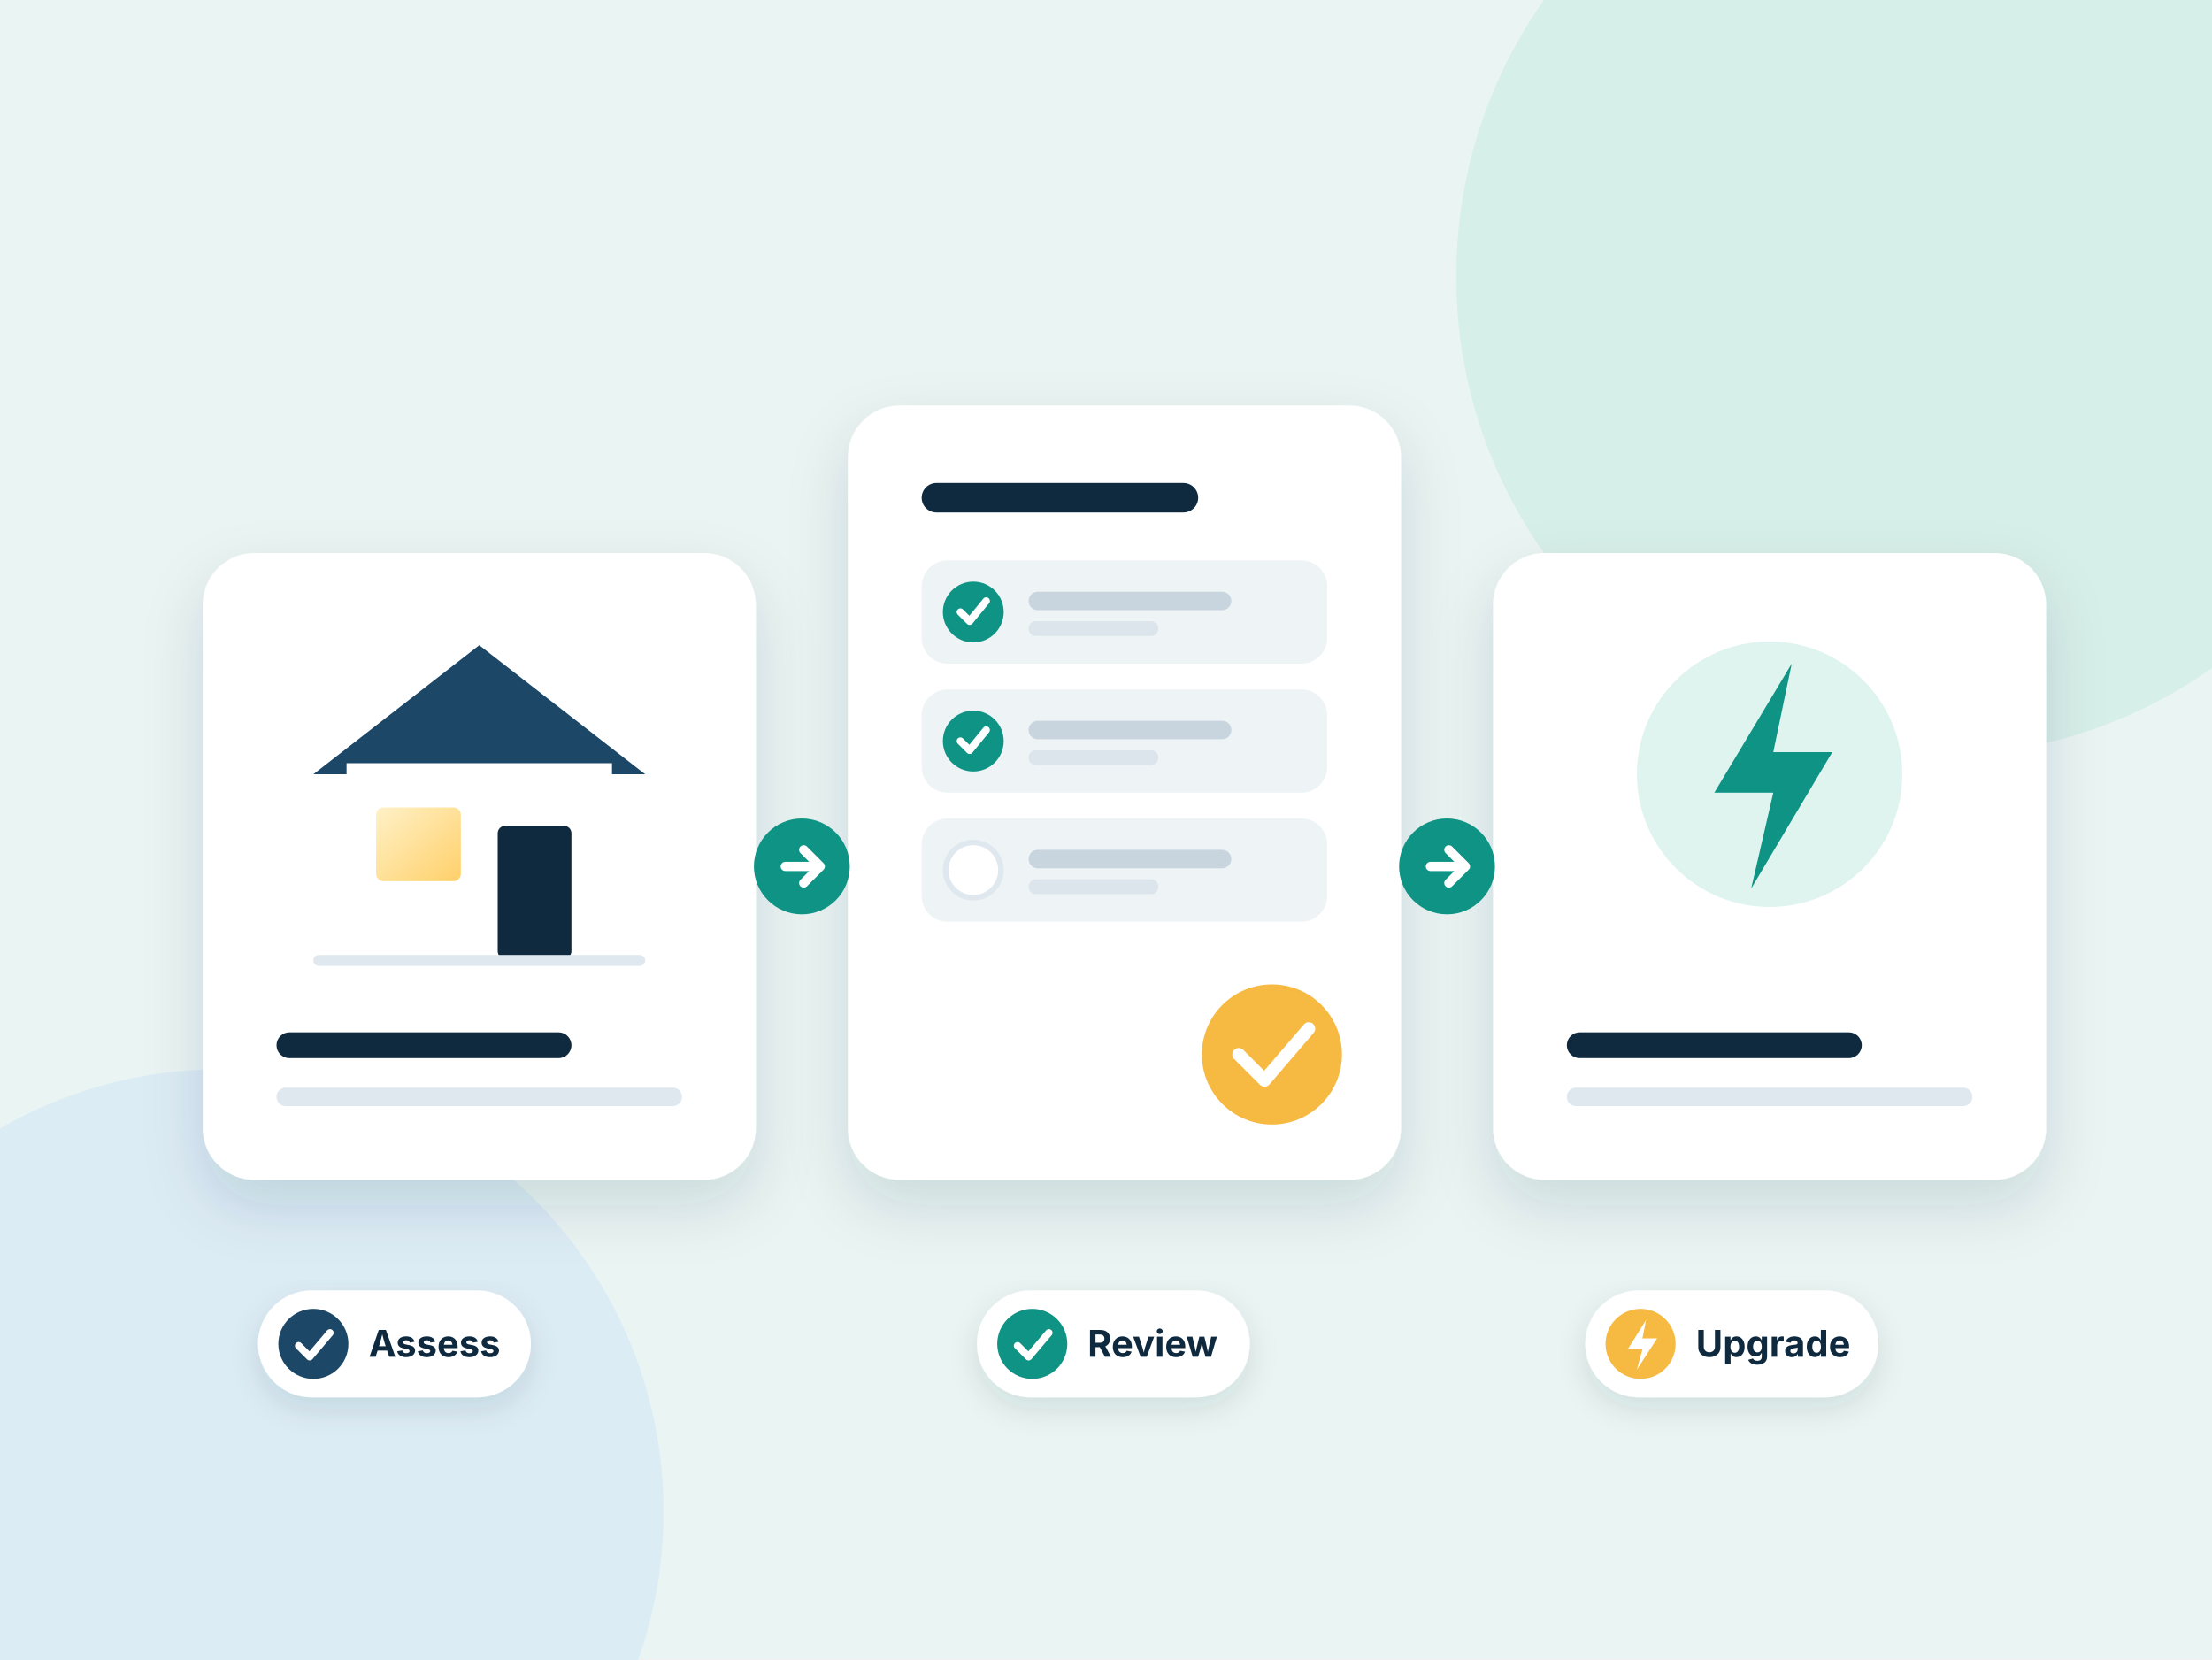
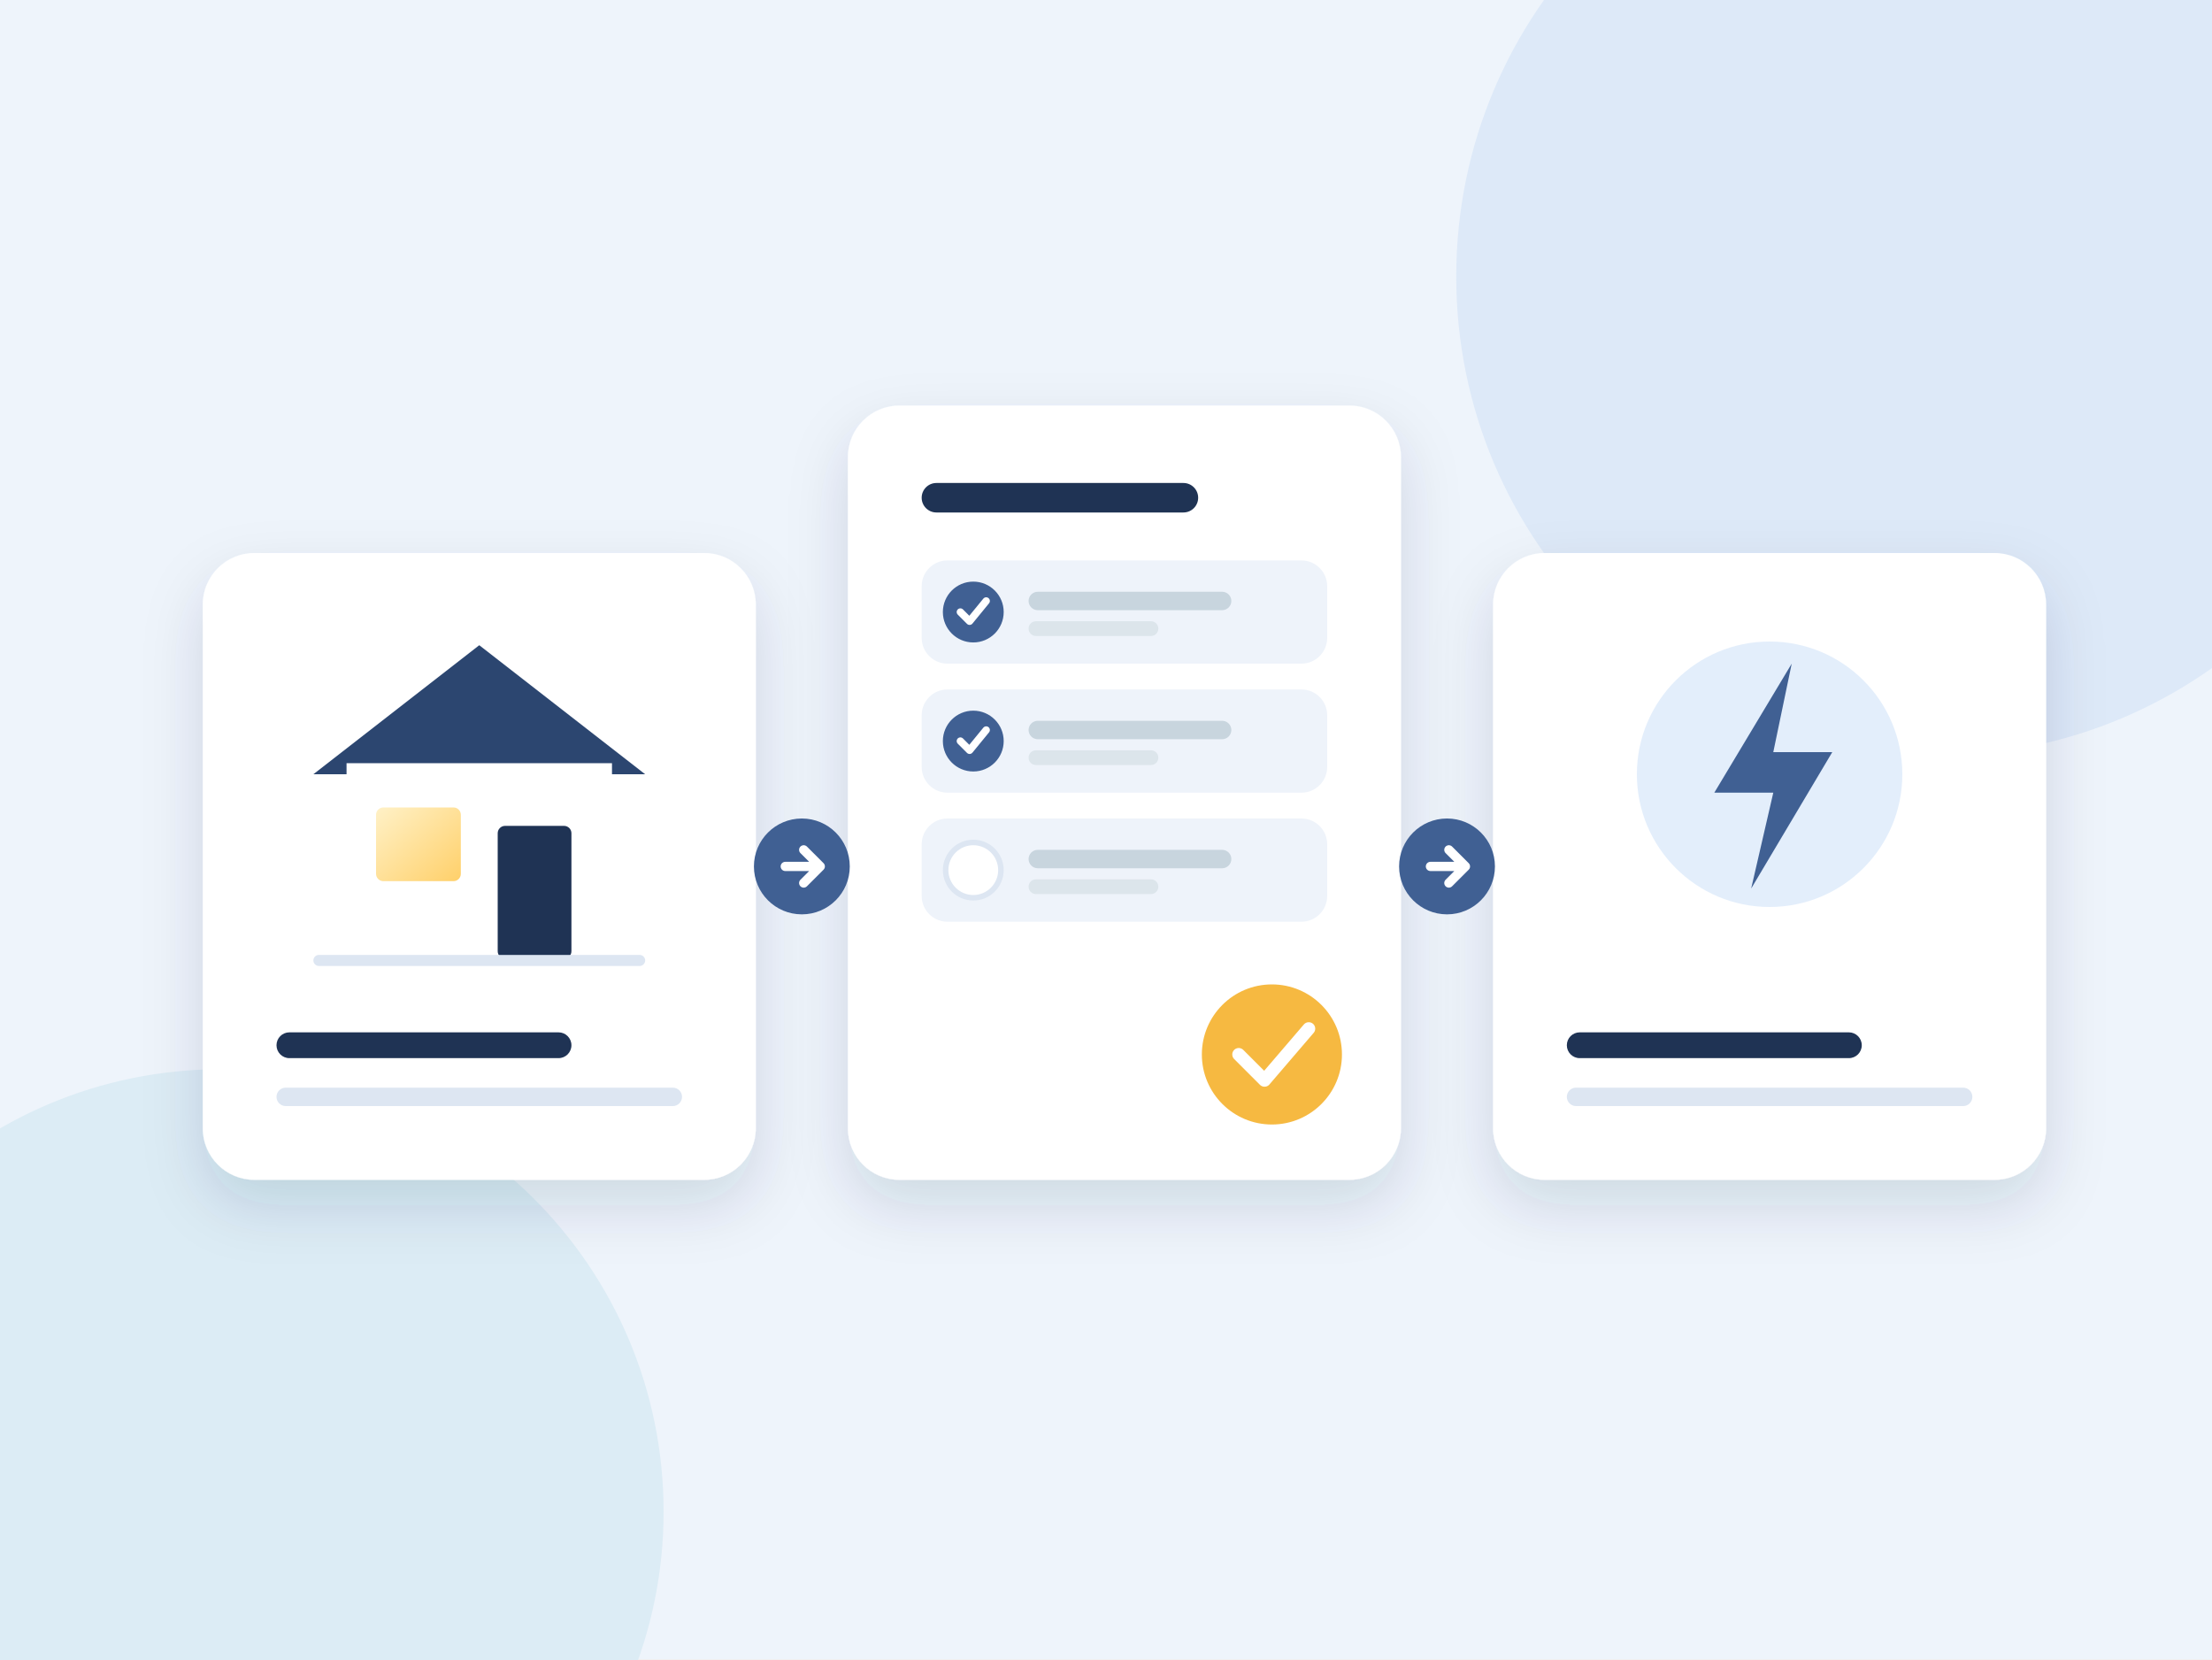
<svg xmlns="http://www.w3.org/2000/svg" viewBox="0 0 1200 900" width="1200" height="900">
  <defs>
    <linearGradient id="sky" x1="0" y1="0" x2="0" y2="1">
      <stop offset="0" stop-color="#d9eff3" />
      <stop offset="0.65" stop-color="#eef7f6" />
      <stop offset="1" stop-color="#fbf6ea" />
    </linearGradient>
    <linearGradient id="dusk" x1="0" y1="0" x2="0" y2="1">
      <stop offset="0" stop-color="#0f2a3f" />
      <stop offset="1" stop-color="#1d4766" />
    </linearGradient>
    <radialGradient id="sunGlow" cx="0.5" cy="0.5" r="0.5">
      <stop offset="0" stop-color="#f6b941" stop-opacity="0.55" />
      <stop offset="1" stop-color="#f6b941" stop-opacity="0" />
    </radialGradient>
    <radialGradient id="lampGlow" cx="0.5" cy="0.5" r="0.5">
      <stop offset="0" stop-color="#ffe7a8" stop-opacity="0.85" />
      <stop offset="1" stop-color="#ffe7a8" stop-opacity="0" />
    </radialGradient>
    <linearGradient id="warmGlass" x1="0" y1="0" x2="1" y2="1">
      <stop offset="0" stop-color="#fff1c7" />
      <stop offset="1" stop-color="#ffd06a" />
    </linearGradient>
    <linearGradient id="coolGlass" x1="0" y1="0" x2="1" y2="1">
      <stop offset="0" stop-color="#e9f7fb" />
      <stop offset="1" stop-color="#b9e0ea" />
    </linearGradient>
    <linearGradient id="metal" x1="0" y1="0" x2="1" y2="0">
      <stop offset="0" stop-color="#e7edf1" />
      <stop offset="0.5" stop-color="#ffffff" />
      <stop offset="1" stop-color="#d6e0e7" />
    </linearGradient>
    <linearGradient id="cone" x1="0" y1="0" x2="0" y2="1">
      <stop offset="0" stop-color="#ffe7a8" stop-opacity="0.75" />
      <stop offset="1" stop-color="#ffe7a8" stop-opacity="0" />
    </linearGradient>
    <filter id="shadow" x="-20%" y="-20%" width="140%" height="160%">
-       <feDropShadow dx="0" dy="14" stdDeviation="16" flood-color="#0f2a3f" flood-opacity="0.14" />
+       <feDropShadow dx="0" dy="14" stdDeviation="16" flood-color="#1f3354" flood-opacity="0.14" />
    </filter>
    <filter id="softShadow" x="-20%" y="-20%" width="140%" height="160%">
-       <feDropShadow dx="0" dy="6" stdDeviation="8" flood-color="#0f2a3f" flood-opacity="0.12" />
+       <feDropShadow dx="0" dy="6" stdDeviation="8" flood-color="#1f3354" flood-opacity="0.12" />
    </filter>
  </defs>
-   <rect width="1200" height="900" fill="#eaf5f3" />
-   <circle cx="1050" cy="150" r="260" fill="#d7efe9" />
+   <rect width="1200" height="900" fill="#eef4fb" />
+   <circle cx="1050" cy="150" r="260" fill="#dde9f8" />
  <circle cx="120" cy="820" r="240" fill="#dcecf5" />
  <g filter="url(#shadow)">
    <rect x="110" y="300" width="300" height="340" rx="28" fill="#fff" />
  </g>
  <g transform="translate(170 350) scale(1)">
-     <path d="M0 70 L 90 0 L 180 70 Z" fill="#1d4766" />
+     <path d="M0 70 L 90 0 L 180 70 Z" fill="#2c4670" />
    <rect x="18" y="64" width="144" height="106" fill="#fff" />
    <rect x="34" y="88" width="46" height="40" rx="4" fill="url(#warmGlass)" />
-     <rect x="100" y="98" width="40" height="72" rx="4" fill="#0f2a3f" />
-     <rect x="0" y="168" width="180" height="6" rx="3" fill="#dfe8ee" />
+     <rect x="100" y="98" width="40" height="72" rx="4" fill="#1f3354" />
+     <rect x="0" y="168" width="180" height="6" rx="3" fill="#dde6f2" />
  </g>
-   <rect x="150" y="560" width="160" height="14" rx="7" fill="#0f2a3f" />
-   <rect x="150" y="590" width="220" height="10" rx="5" fill="#dfe8ee" />
+   <rect x="150" y="560" width="160" height="14" rx="7" fill="#1f3354" />
+   <rect x="150" y="590" width="220" height="10" rx="5" fill="#dde6f2" />
  <g filter="url(#shadow)">
    <rect x="460" y="220" width="300" height="420" rx="28" fill="#fff" />
  </g>
-   <rect x="500" y="262" width="150" height="16" rx="8" fill="#0f2a3f" />
-   <rect x="500" y="304" width="220" height="56" rx="14" fill="#eef3f6" />
-   <circle cx="528" cy="332" r="15" fill="#0e9384" stroke="#0e9384" stroke-width="3" />
+   <rect x="500" y="262" width="150" height="16" rx="8" fill="#1f3354" />
+   <rect x="500" y="304" width="220" height="56" rx="14" fill="#eef3fa" />
+   <circle cx="528" cy="332" r="15" fill="#406093" stroke="#406093" stroke-width="3" />
  <path d="M521 332 L 526 337 L 535 326" stroke="#fff" stroke-width="4" fill="none" stroke-linecap="round" stroke-linejoin="round" />
  <rect x="558" y="321" width="110" height="10" rx="5" fill="#c8d5de" />
  <rect x="558" y="337" width="70.4" height="8" rx="4" fill="#dce5eb" />
-   <rect x="500" y="374" width="220" height="56" rx="14" fill="#eef3f6" />
-   <circle cx="528" cy="402" r="15" fill="#0e9384" stroke="#0e9384" stroke-width="3" />
+   <rect x="500" y="374" width="220" height="56" rx="14" fill="#eef3fa" />
+   <circle cx="528" cy="402" r="15" fill="#406093" stroke="#406093" stroke-width="3" />
  <path d="M521 402 L 526 407 L 535 396" stroke="#fff" stroke-width="4" fill="none" stroke-linecap="round" stroke-linejoin="round" />
  <rect x="558" y="391" width="110" height="10" rx="5" fill="#c8d5de" />
  <rect x="558" y="407" width="70.4" height="8" rx="4" fill="#dce5eb" />
-   <rect x="500" y="444" width="220" height="56" rx="14" fill="#eef3f6" />
-   <circle cx="528" cy="472" r="15" fill="#fff" stroke="#dfe8ee" stroke-width="3" />
+   <rect x="500" y="444" width="220" height="56" rx="14" fill="#eef3fa" />
+   <circle cx="528" cy="472" r="15" fill="#fff" stroke="#dde6f2" stroke-width="3" />
  <rect x="558" y="461" width="110" height="10" rx="5" fill="#c8d5de" />
  <rect x="558" y="477" width="70.4" height="8" rx="4" fill="#dce5eb" />
  <circle cx="690" cy="572" r="38" fill="#f6b941" />
  <path d="M672 572 L 686 586 L 710 558" stroke="#fff" stroke-width="7" fill="none" stroke-linecap="round" stroke-linejoin="round" />
  <g filter="url(#shadow)">
    <rect x="810" y="300" width="300" height="340" rx="28" fill="#fff" />
  </g>
-   <circle cx="960" cy="420" r="72" fill="#dff4ef" />
-   <path d="M972 360 L 930 430 H 962 L 950 482 L 994 408 H 962 Z" fill="#0e9384" />
-   <rect x="850" y="560" width="160" height="14" rx="7" fill="#0f2a3f" />
-   <rect x="850" y="590" width="220" height="10" rx="5" fill="#dfe8ee" />
-   <circle cx="435" cy="470" r="26" fill="#0e9384" />
+   <circle cx="960" cy="420" r="72" fill="#e3eefb" />
+   <path d="M972 360 L 930 430 H 962 L 950 482 L 994 408 H 962 Z" fill="#406093" />
+   <rect x="850" y="560" width="160" height="14" rx="7" fill="#1f3354" />
+   <rect x="850" y="590" width="220" height="10" rx="5" fill="#dde6f2" />
+   <circle cx="435" cy="470" r="26" fill="#406093" />
  <path d="M426 470 H 444 M 436 461 L 445 470 L 436 479" stroke="#fff" stroke-width="5" fill="none" stroke-linecap="round" stroke-linejoin="round" />
-   <circle cx="785" cy="470" r="26" fill="#0e9384" />
+   <circle cx="785" cy="470" r="26" fill="#406093" />
  <path d="M776 470 H 794 M 786 461 L 795 470 L 786 479" stroke="#fff" stroke-width="5" fill="none" stroke-linecap="round" stroke-linejoin="round" />
-   <g filter="url(#softShadow)">
-     <rect x="140" y="700" width="148" height="58" rx="29" fill="#fff" />
-   </g>
-   <circle cx="170" cy="729" r="19" fill="#1d4766" />
-   <path d="M162 730 L 168 736 L 179 723" stroke="#fff" stroke-width="4" fill="none" stroke-linecap="round" stroke-linejoin="round" />
-   <text x="200" y="736" font-family="Inter, 'Segoe UI', Roboto, Arial, sans-serif" font-size="20" font-weight="700" fill="#0f2a3f">Assess</text>
-   <g filter="url(#softShadow)">
-     <rect x="530" y="700" width="148" height="58" rx="29" fill="#fff" />
-   </g>
-   <circle cx="560" cy="729" r="19" fill="#0e9384" />
-   <path d="M552 730 L 558 736 L 569 723" stroke="#fff" stroke-width="4" fill="none" stroke-linecap="round" stroke-linejoin="round" />
-   <text x="590" y="736" font-family="Inter, 'Segoe UI', Roboto, Arial, sans-serif" font-size="20" font-weight="700" fill="#0f2a3f">Review</text>
-   <g filter="url(#softShadow)">
-     <rect x="860" y="700" width="159" height="58" rx="29" fill="#fff" />
-   </g>
-   <circle cx="890" cy="729" r="19" fill="#f6b941" />
-   <path d="M893 716 L 883 732 H 891 L 888 743 L 899 726 H 891 Z" fill="#fff" />
-   <text x="920" y="736" font-family="Inter, 'Segoe UI', Roboto, Arial, sans-serif" font-size="20" font-weight="700" fill="#0f2a3f">Upgrade</text>
</svg>
